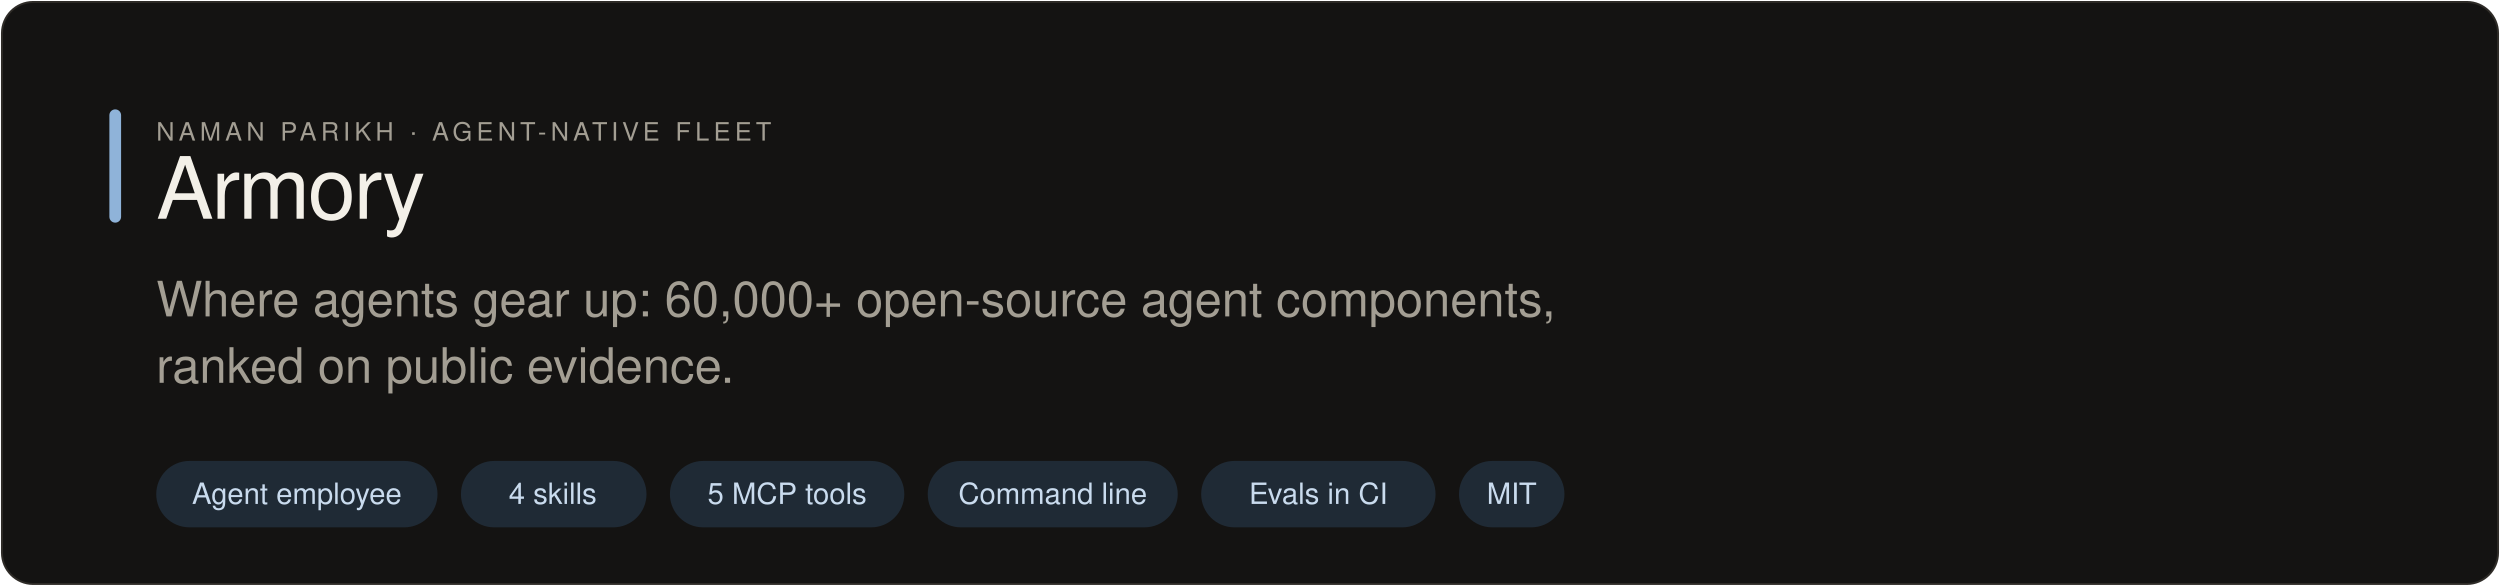
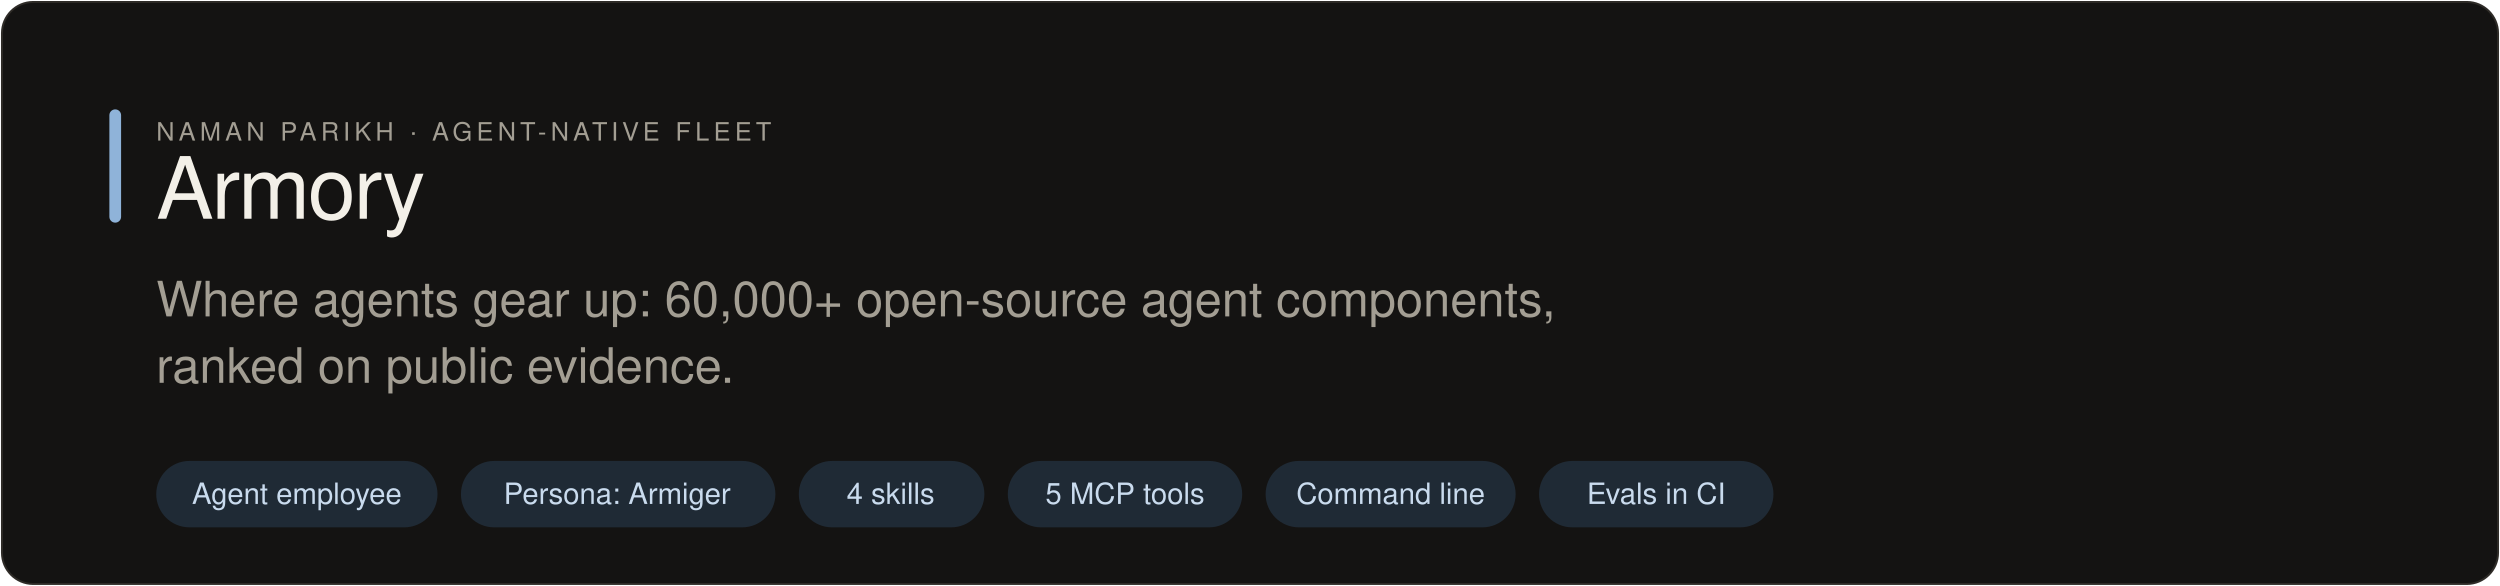
<svg xmlns="http://www.w3.org/2000/svg" width="1280" height="300" viewBox="0 0 1280 300" role="img" aria-labelledby="t d">
  <style>text{font-family:-apple-system,BlinkMacSystemFont,'Segoe UI',Helvetica,Arial,sans-serif}</style>
  <rect x="1" y="1" width="1278" height="298" rx="16" fill="#141312" stroke="#2e2b27" />
  <rect x="56" y="56" width="6" height="58" rx="3" fill="#8fb3d9" />
  <text x="80" y="72" font-size="13" letter-spacing="2.2" fill="#a39e93">NAMAN PARIKH · AGENT-NATIVE FLEET</text>
  <text x="80" y="112" font-size="44" fill="#f3f0e8" letter-spacing="-1">Armory</text>
  <text x="80" y="162" font-size="25" fill="#a39e93">Where agents gear up: 60,000+ open-source agent components,</text>
  <text x="80" y="196" font-size="25" fill="#a39e93">ranked on public evidence.</text>
  <rect x="80" y="236" width="144" height="34" rx="17" fill="#1f2a35" />
  <text x="152" y="258" font-size="15" text-anchor="middle" fill="#c9dbee">Agent employee</text>
-   <rect x="236" y="236" width="95" height="34" rx="17" fill="#1f2a35" />
-   <text x="283" y="258" font-size="15" text-anchor="middle" fill="#c9dbee">4 skills</text>
-   <rect x="343" y="236" width="120" height="34" rx="17" fill="#1f2a35" />
-   <text x="403" y="258" font-size="15" text-anchor="middle" fill="#c9dbee">5 MCP tools</text>
-   <rect x="475" y="236" width="128" height="34" rx="17" fill="#1f2a35" />
-   <text x="539" y="258" font-size="15" text-anchor="middle" fill="#c9dbee">Command line</text>
-   <rect x="615" y="236" width="120" height="34" rx="17" fill="#1f2a35" />
-   <text x="675" y="258" font-size="15" text-anchor="middle" fill="#c9dbee">Evals in CI</text>
-   <rect x="747" y="236" width="54" height="34" rx="17" fill="#1f2a35" />
-   <text x="774" y="258" font-size="15" text-anchor="middle" fill="#c9dbee">MIT</text>
+   <rect x="236" y="236" width="161" height="34" rx="17" fill="#1f2a35" />
+   <text x="316" y="258" font-size="15" text-anchor="middle" fill="#c9dbee">Persona: Armiger</text>
+   <rect x="409" y="236" width="95" height="34" rx="17" fill="#1f2a35" />
+   <text x="456" y="258" font-size="15" text-anchor="middle" fill="#c9dbee">4 skills</text>
+   <rect x="516" y="236" width="120" height="34" rx="17" fill="#1f2a35" />
+   <text x="576" y="258" font-size="15" text-anchor="middle" fill="#c9dbee">5 MCP tools</text>
+   <rect x="648" y="236" width="128" height="34" rx="17" fill="#1f2a35" />
+   <text x="712" y="258" font-size="15" text-anchor="middle" fill="#c9dbee">Command line</text>
+   <rect x="788" y="236" width="120" height="34" rx="17" fill="#1f2a35" />
+   <text x="848" y="258" font-size="15" text-anchor="middle" fill="#c9dbee">Evals in CI</text>
</svg>
